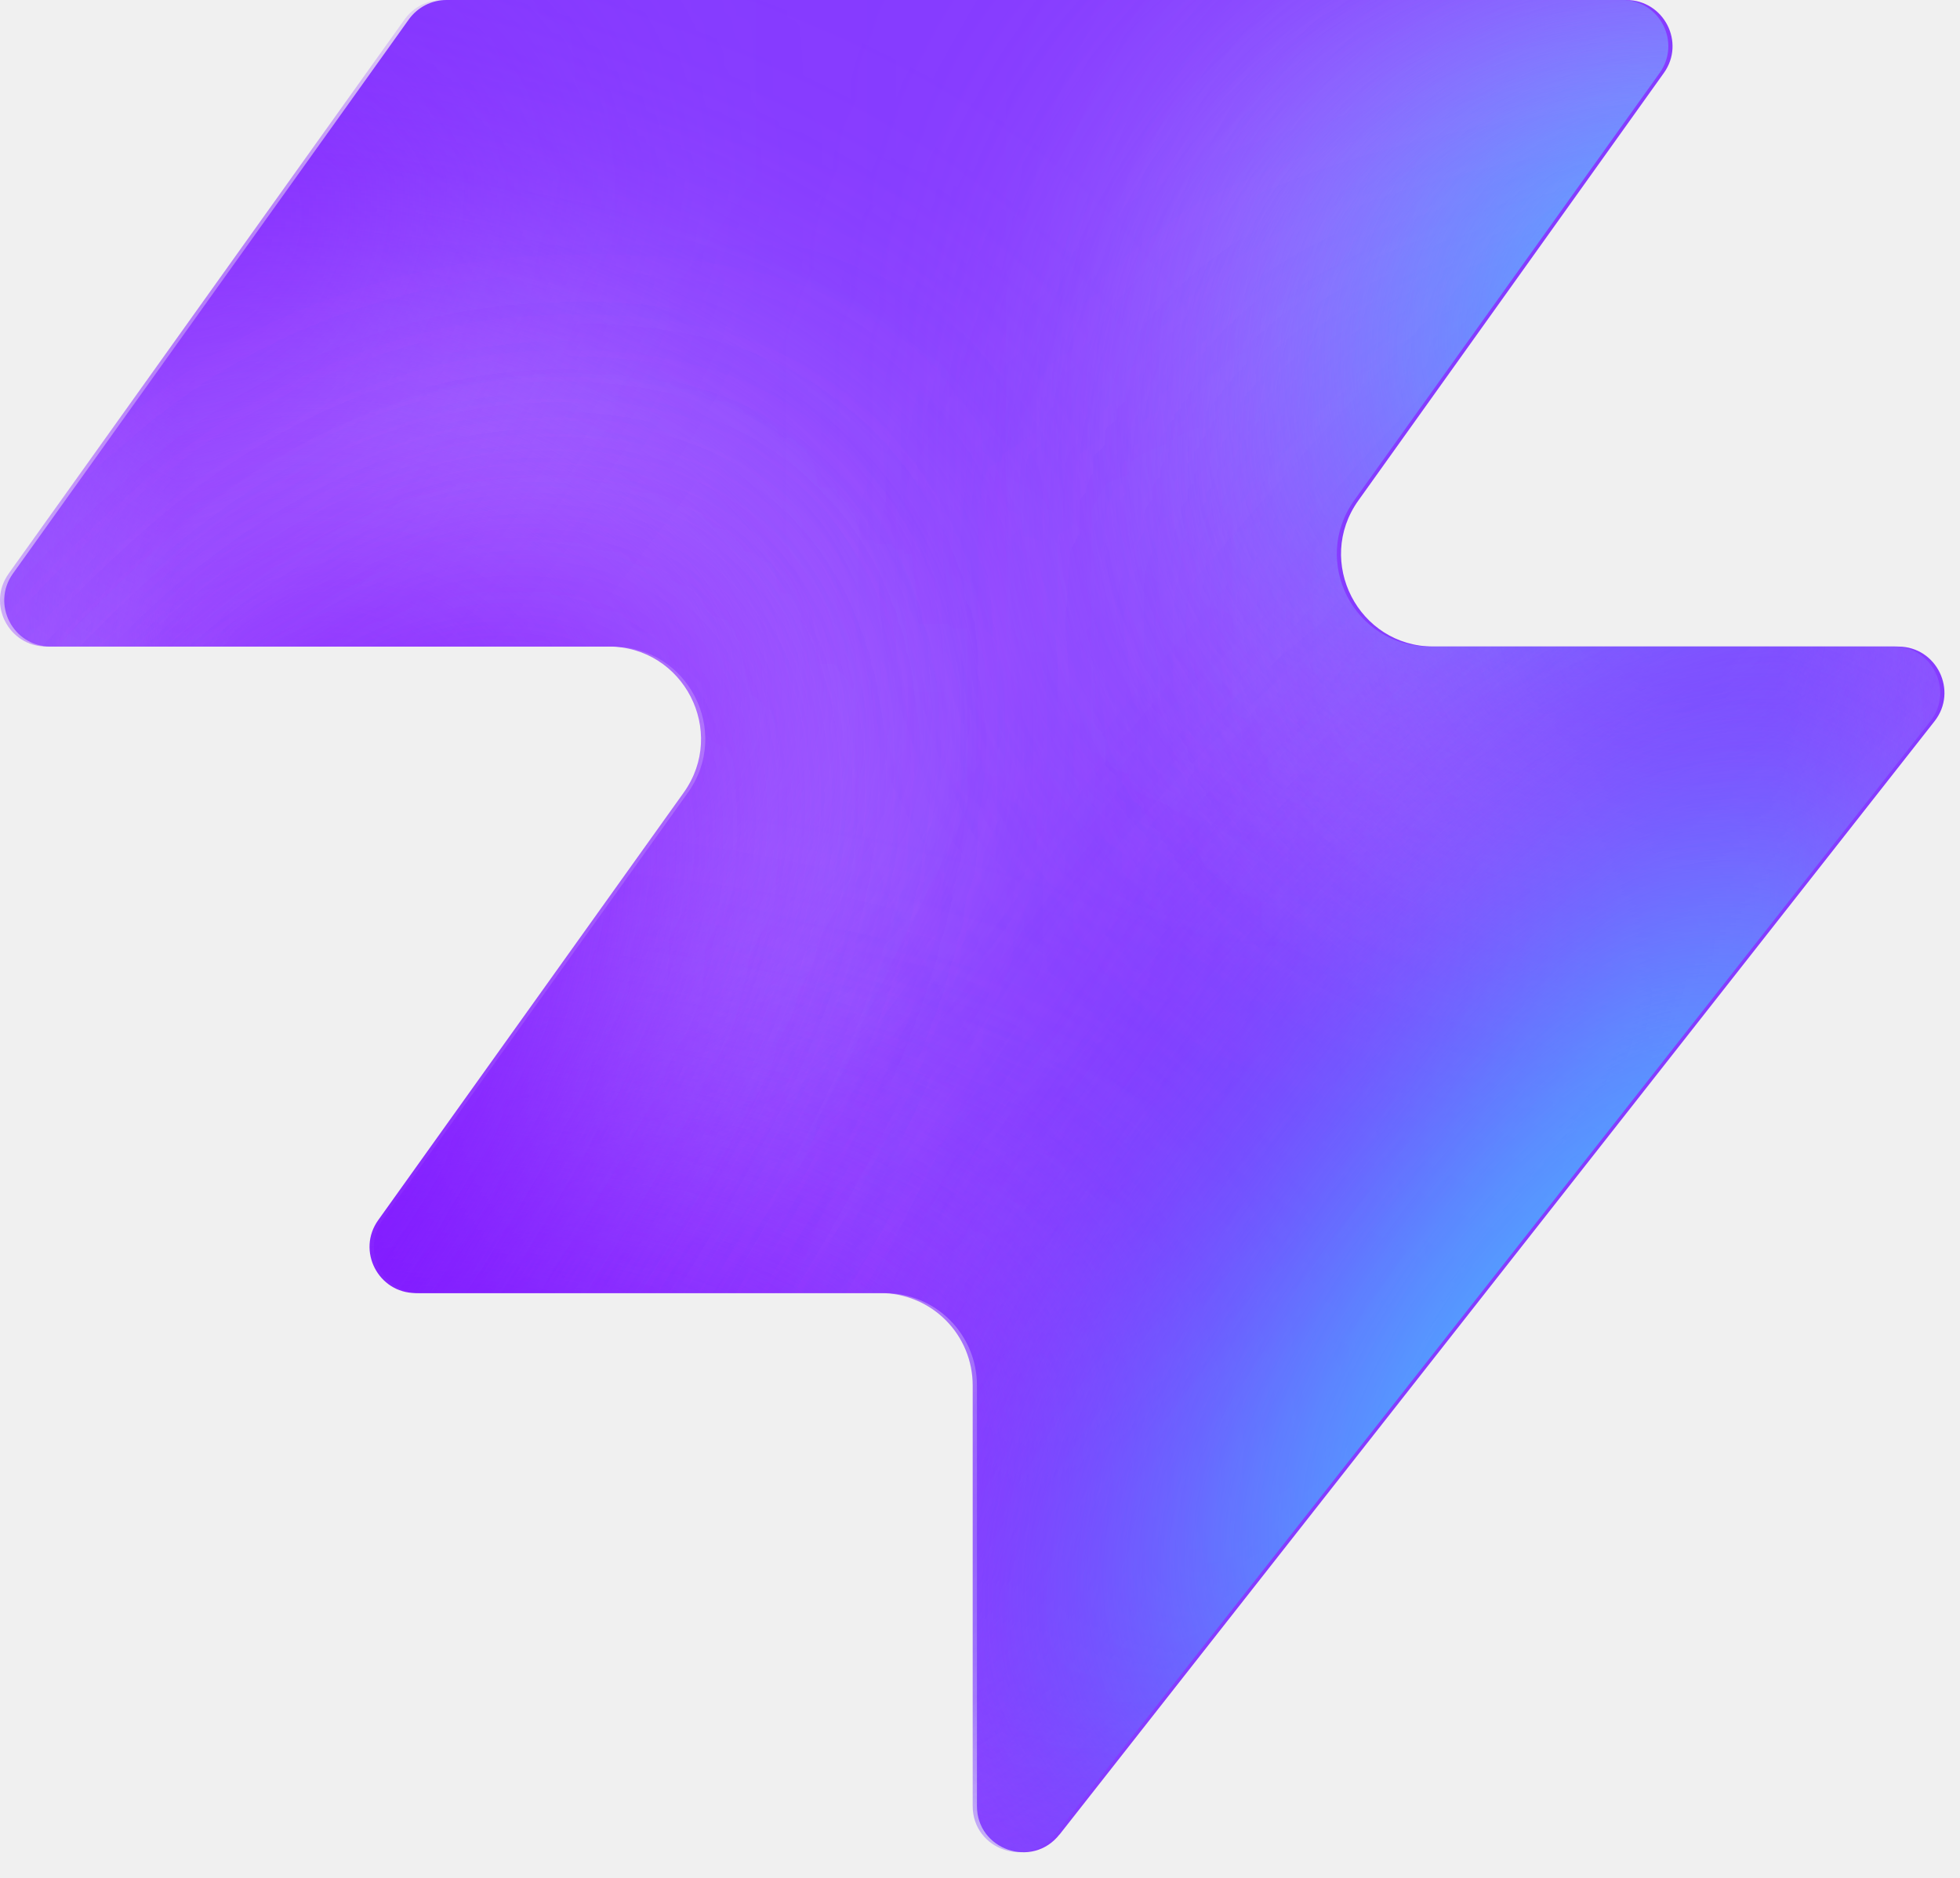
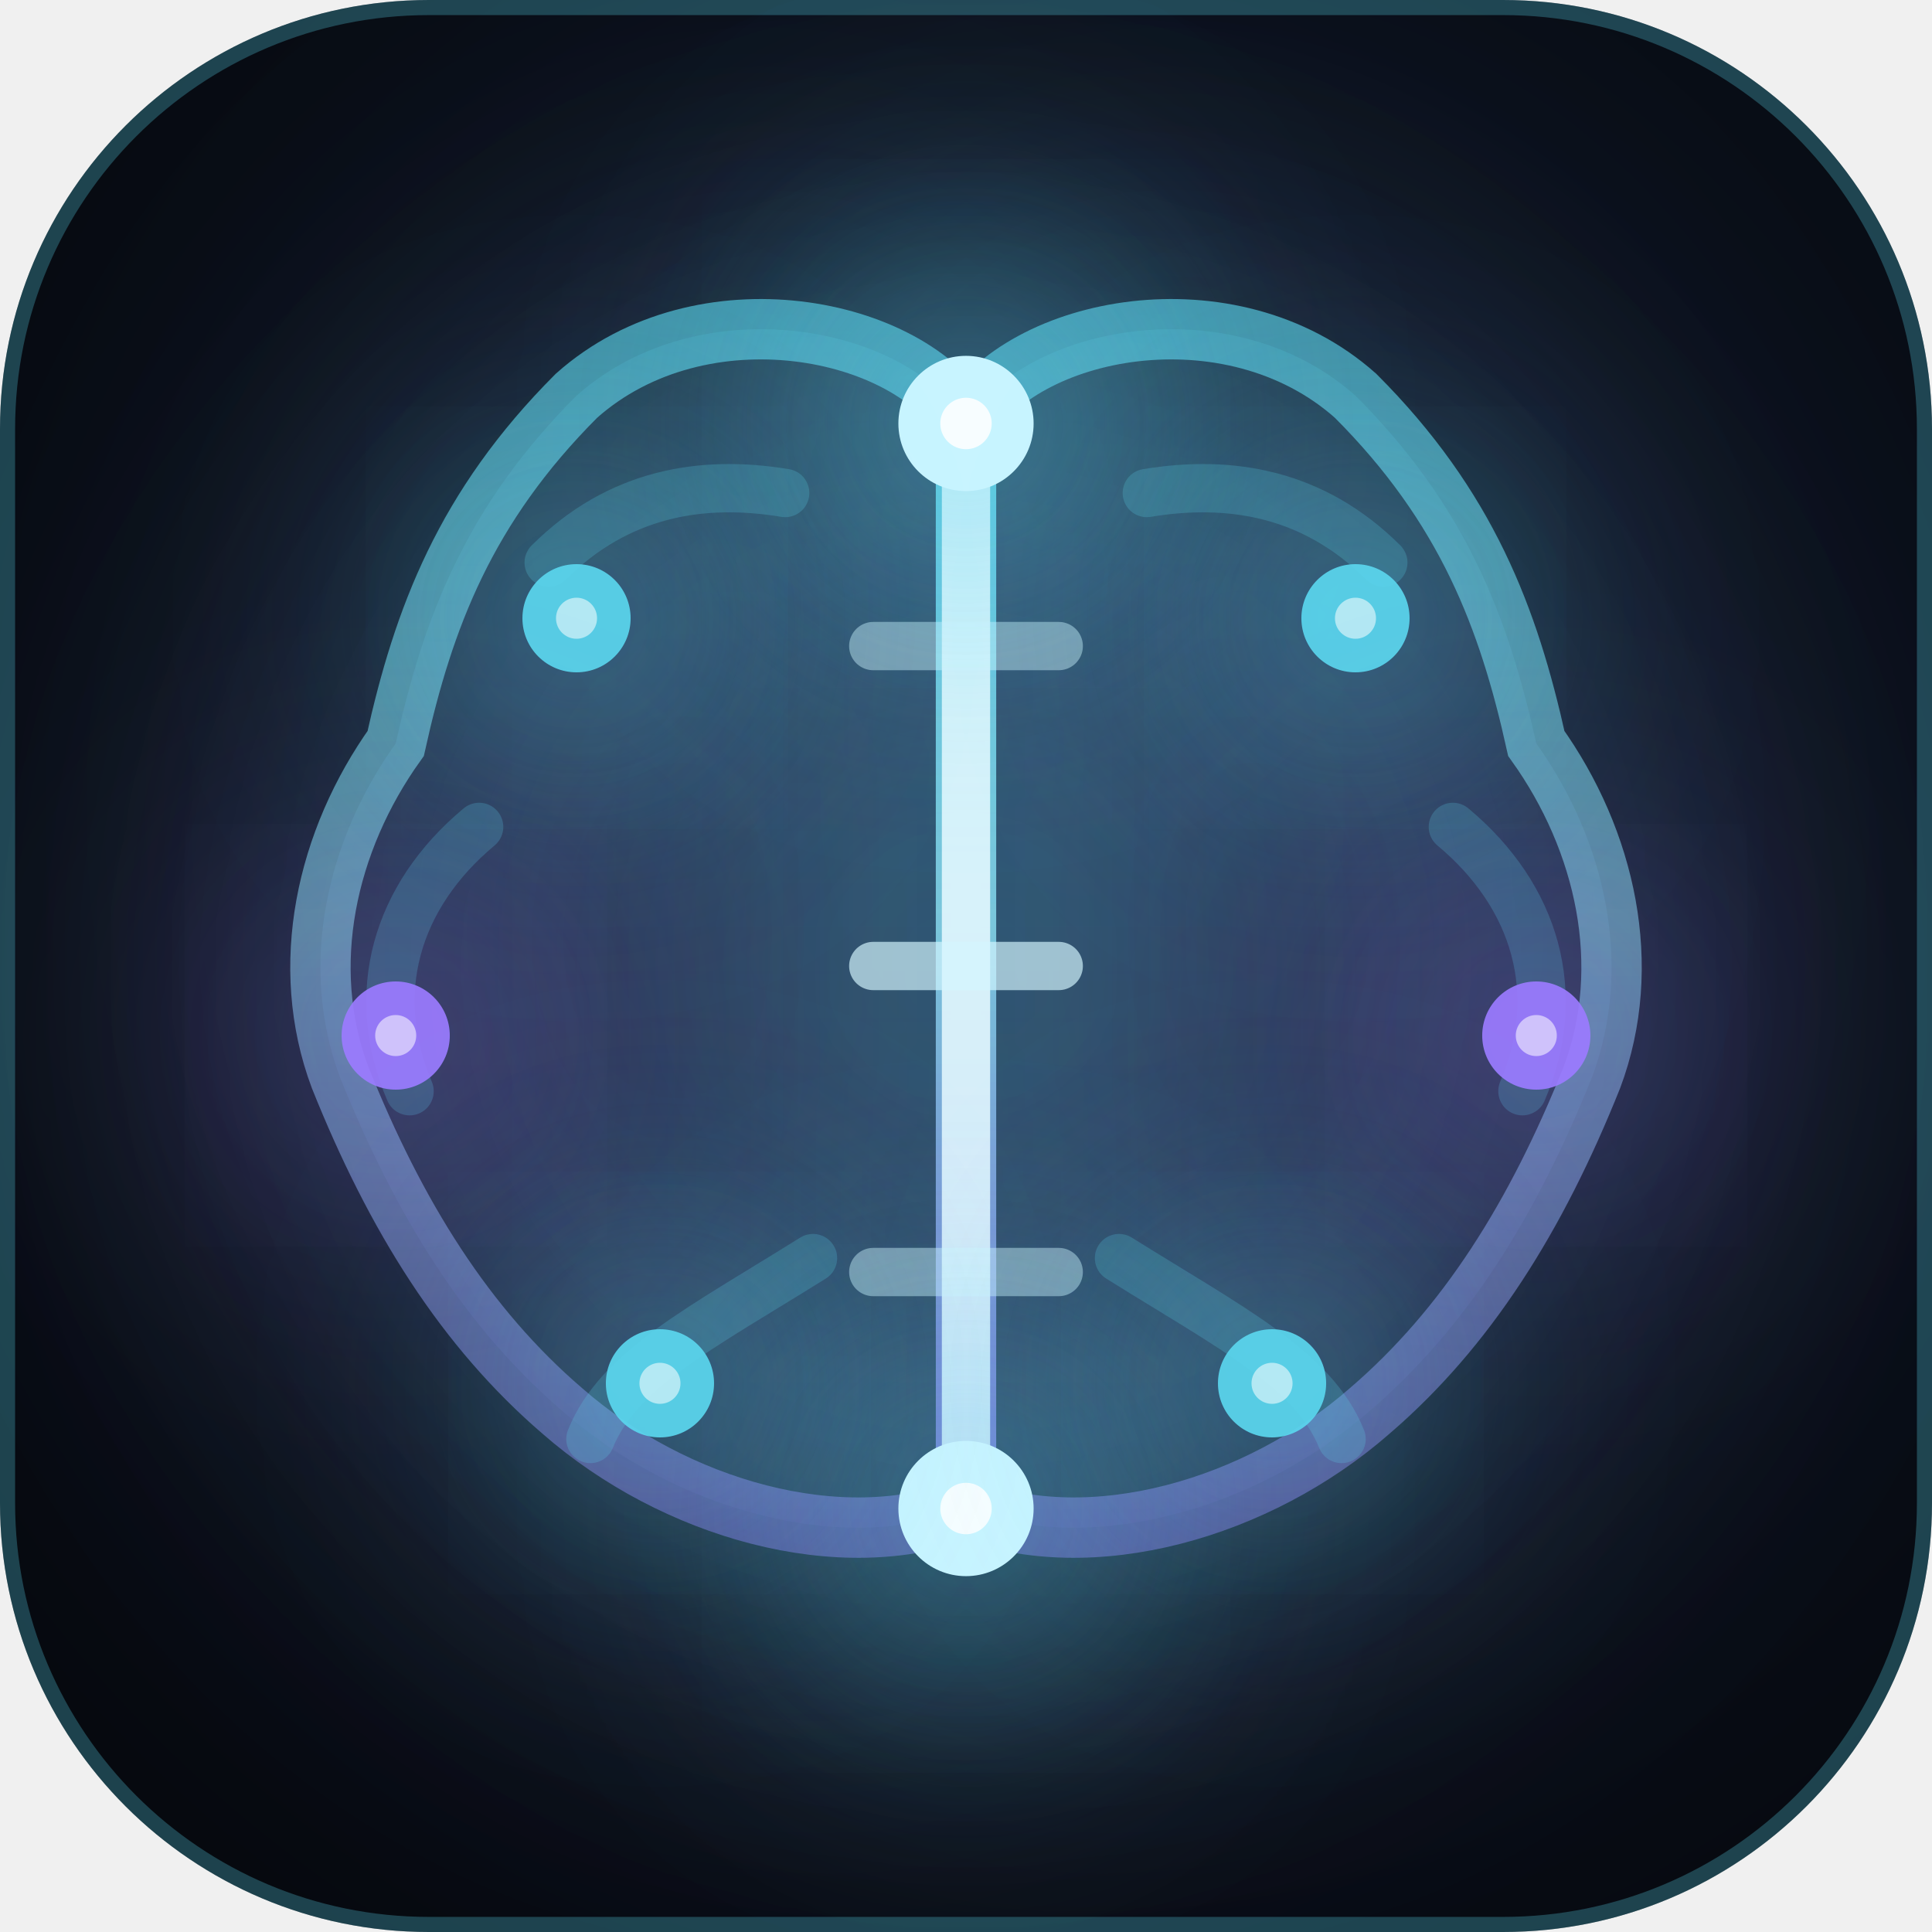
- <svg xmlns="http://www.w3.org/2000/svg" width="48" height="46" fill="none" viewBox="0 0 48 46">
-   <path fill="#863bff" d="M25.946 44.938c-.664.845-2.021.375-2.021-.698V33.937a2.26 2.26 0 0 0-2.262-2.262H10.287c-.92 0-1.456-1.04-.92-1.788l7.48-10.471c1.07-1.497 0-3.578-1.842-3.578H1.237c-.92 0-1.456-1.04-.92-1.788L10.013.474c.214-.297.556-.474.92-.474h28.894c.92 0 1.456 1.04.92 1.788l-7.48 10.471c-1.07 1.498 0 3.579 1.842 3.579h11.377c.943 0 1.473 1.088.89 1.83L25.947 44.94z" style="fill:#863bff;fill:color(display-p3 .525 .23 1);fill-opacity:1" />
-   <mask id="a" width="48" height="46" x="0" y="0" maskUnits="userSpaceOnUse" style="mask-type:alpha">
-     <path fill="#000" d="M25.842 44.938c-.664.844-2.021.375-2.021-.698V33.937a2.26 2.26 0 0 0-2.262-2.262H10.183c-.92 0-1.456-1.04-.92-1.788l7.48-10.471c1.07-1.498 0-3.579-1.842-3.579H1.133c-.92 0-1.456-1.04-.92-1.787L9.91.473c.214-.297.556-.474.92-.474h28.894c.92 0 1.456 1.04.92 1.788l-7.48 10.471c-1.07 1.498 0 3.578 1.842 3.578h11.377c.943 0 1.473 1.088.89 1.832L25.843 44.94z" style="fill:#000;fill-opacity:1" />
-   </mask>
-   <g mask="url(#a)">
-     <g filter="url(#b)">
-       <ellipse cx="5.508" cy="14.704" fill="#ede6ff" rx="5.508" ry="14.704" style="fill:#ede6ff;fill:color(display-p3 .927 .903 1);fill-opacity:1" transform="matrix(.00324 1 1 -.00324 -4.47 31.516)" />
-     </g>
-     <g filter="url(#c)">
-       <ellipse cx="10.399" cy="29.851" fill="#ede6ff" rx="10.399" ry="29.851" style="fill:#ede6ff;fill:color(display-p3 .927 .903 1);fill-opacity:1" transform="matrix(.00324 1 1 -.00324 -39.328 7.883)" />
-     </g>
-     <g filter="url(#d)">
-       <ellipse cx="5.508" cy="30.487" fill="#7e14ff" rx="5.508" ry="30.487" style="fill:#7e14ff;fill:color(display-p3 .492 .077 1);fill-opacity:1" transform="rotate(89.814 -25.913 -14.639)scale(1 -1)" />
-     </g>
-     <g filter="url(#e)">
-       <ellipse cx="5.508" cy="30.599" fill="#7e14ff" rx="5.508" ry="30.599" style="fill:#7e14ff;fill:color(display-p3 .492 .077 1);fill-opacity:1" transform="rotate(89.814 -32.644 -3.334)scale(1 -1)" />
-     </g>
-     <g filter="url(#f)">
-       <ellipse cx="5.508" cy="30.599" fill="#7e14ff" rx="5.508" ry="30.599" style="fill:#7e14ff;fill:color(display-p3 .492 .077 1);fill-opacity:1" transform="matrix(.00324 1 1 -.00324 -34.34 30.47)" />
-     </g>
-     <g filter="url(#g)">
-       <ellipse cx="14.072" cy="22.078" fill="#ede6ff" rx="14.072" ry="22.078" style="fill:#ede6ff;fill:color(display-p3 .927 .903 1);fill-opacity:1" transform="rotate(93.35 24.506 48.493)scale(-1 1)" />
-     </g>
-     <g filter="url(#h)">
-       <ellipse cx="3.47" cy="21.501" fill="#7e14ff" rx="3.47" ry="21.501" style="fill:#7e14ff;fill:color(display-p3 .492 .077 1);fill-opacity:1" transform="rotate(89.009 28.708 47.59)scale(-1 1)" />
-     </g>
-     <g filter="url(#i)">
-       <ellipse cx="3.47" cy="21.501" fill="#7e14ff" rx="3.47" ry="21.501" style="fill:#7e14ff;fill:color(display-p3 .492 .077 1);fill-opacity:1" transform="rotate(89.009 28.708 47.59)scale(-1 1)" />
-     </g>
-     <g filter="url(#j)">
-       <ellipse cx=".387" cy="8.972" fill="#7e14ff" rx="4.407" ry="29.108" style="fill:#7e14ff;fill:color(display-p3 .492 .077 1);fill-opacity:1" transform="rotate(39.51 .387 8.972)" />
-     </g>
-     <g filter="url(#k)">
-       <ellipse cx="47.523" cy="-6.092" fill="#7e14ff" rx="4.407" ry="29.108" style="fill:#7e14ff;fill:color(display-p3 .492 .077 1);fill-opacity:1" transform="rotate(37.892 47.523 -6.092)" />
-     </g>
-     <g filter="url(#l)">
-       <ellipse cx="41.412" cy="6.333" fill="#47bfff" rx="5.971" ry="9.665" style="fill:#47bfff;fill:color(display-p3 .28 .748 1);fill-opacity:1" transform="rotate(37.892 41.412 6.333)" />
-     </g>
-     <g filter="url(#m)">
-       <ellipse cx="-1.879" cy="38.332" fill="#7e14ff" rx="4.407" ry="29.108" style="fill:#7e14ff;fill:color(display-p3 .492 .077 1);fill-opacity:1" transform="rotate(37.892 -1.88 38.332)" />
-     </g>
-     <g filter="url(#n)">
-       <ellipse cx="-1.879" cy="38.332" fill="#7e14ff" rx="4.407" ry="29.108" style="fill:#7e14ff;fill:color(display-p3 .492 .077 1);fill-opacity:1" transform="rotate(37.892 -1.88 38.332)" />
-     </g>
-     <g filter="url(#o)">
-       <ellipse cx="35.651" cy="29.907" fill="#7e14ff" rx="4.407" ry="29.108" style="fill:#7e14ff;fill:color(display-p3 .492 .077 1);fill-opacity:1" transform="rotate(37.892 35.651 29.907)" />
-     </g>
-     <g filter="url(#p)">
-       <ellipse cx="38.418" cy="32.4" fill="#47bfff" rx="5.971" ry="15.297" style="fill:#47bfff;fill:color(display-p3 .28 .748 1);fill-opacity:1" transform="rotate(37.892 38.418 32.4)" />
-     </g>
+ <svg xmlns="http://www.w3.org/2000/svg" viewBox="0 0 32 32" width="32" height="32">
+   <defs>
+     <radialGradient id="bcldrb_bg" cx="56%" cy="42%" r="70%">
+       <stop offset="0%" stop-color="#0e1626" />
+       <stop offset="100%" stop-color="#06090f" />
+     </radialGradient>
+     <filter id="bcldrb_gc" x="-80%" y="-80%" width="260%" height="260%">
+       <feGaussianBlur stdDeviation="2" />
+     </filter>
+     <filter id="bcldrb_gc2" x="-120%" y="-120%" width="340%" height="340%">
+       <feGaussianBlur stdDeviation="3" />
+     </filter>
+     <filter id="bcldrb_gv" x="-80%" y="-80%" width="260%" height="260%">
+       <feGaussianBlur stdDeviation="2.4" />
+     </filter>
+     <filter id="bcldrb_halo" x="-60%" y="-60%" width="220%" height="220%">
+       <feGaussianBlur stdDeviation="1.76" />
+     </filter>
+     <filter id="bcldrb_fiss" x="-200%" y="-30%" width="500%" height="160%">
+       <feGaussianBlur stdDeviation="1.5" />
+     </filter>
+     <clipPath id="bcldrb_clip">
+       <rect width="32" height="32" rx="7.104" ry="7.104" />
+     </clipPath>
+     <linearGradient id="bcldrb_lf" x1="0%" y1="0%" x2="0%" y2="100%">
+       <stop offset="0%" stop-color="#5ad6ee" stop-opacity="0.165" />
+       <stop offset="100%" stop-color="#9b7bff" stop-opacity="0.066" />
+     </linearGradient>
+     <linearGradient id="bcldrb_ls" x1="0%" y1="0%" x2="0%" y2="100%">
+       <stop offset="0%" stop-color="#5ad6ee" stop-opacity="0.62" />
+       <stop offset="50%" stop-color="#93ecff" stop-opacity="0.496" />
+       <stop offset="100%" stop-color="#9b7bff" stop-opacity="0.434" />
+     </linearGradient>
+     <radialGradient id="bcldrb_hg" cx="50%" cy="50%" r="50%">
+       <stop offset="0%" stop-color="#5ad6ee" stop-opacity="0.32" />
+       <stop offset="55%" stop-color="#9b7bff" stop-opacity="0.12" />
+       <stop offset="100%" stop-color="#9b7bff" stop-opacity="0" />
+     </radialGradient>
+   </defs>
+   <g clip-path="url(#bcldrb_clip)">
+     <rect width="32" height="32" fill="url(#bcldrb_bg)" />
+     <rect width="32" height="32" fill="url(#bcldrb_hg)" filter="url(#bcldrb_halo)" opacity="0.85" />
+     <path d="M 16,7.014 C 15.078,5.402 11.622,4.71 9.549,6.554 C 7.706,8.397 7.014,10.24 6.554,12.314 C 5.402,13.926 4.941,16 5.632,17.843 C 6.554,20.147 7.706,21.99 9.318,23.373 C 11.162,24.986 13.926,25.792 16,24.986 Z" fill="url(#bcldrb_lf)" opacity="0.9" />
+     <path d="M 16,7.014 C 16.922,5.402 20.378,4.71 22.451,6.554 C 24.294,8.397 24.986,10.24 25.446,12.314 C 26.598,13.926 27.059,16 26.368,17.843 C 25.446,20.147 24.294,21.99 22.682,23.373 C 20.838,24.986 18.074,25.792 16,24.986 Z" fill="url(#bcldrb_lf)" opacity="0.9" />
+     <path d="M 16,7.014 C 15.078,5.402 11.622,4.71 9.549,6.554 C 7.706,8.397 7.014,10.24 6.554,12.314 C 5.402,13.926 4.941,16 5.632,17.843 C 6.554,20.147 7.706,21.99 9.318,23.373 C 11.162,24.986 13.926,25.792 16,24.986 Z" fill="none" stroke="#5ad6ee" stroke-width="2.5" opacity="0.18" filter="url(#bcldrb_gc2)" />
+     <path d="M 16,7.014 C 16.922,5.402 20.378,4.71 22.451,6.554 C 24.294,8.397 24.986,10.24 25.446,12.314 C 26.598,13.926 27.059,16 26.368,17.843 C 25.446,20.147 24.294,21.99 22.682,23.373 C 20.838,24.986 18.074,25.792 16,24.986 Z" fill="none" stroke="#5ad6ee" stroke-width="2.5" opacity="0.18" filter="url(#bcldrb_gc2)" />
+     <path d="M 16,7.014 C 15.078,5.402 11.622,4.71 9.549,6.554 C 7.706,8.397 7.014,10.24 6.554,12.314 C 5.402,13.926 4.941,16 5.632,17.843 C 6.554,20.147 7.706,21.99 9.318,23.373 C 11.162,24.986 13.926,25.792 16,24.986 Z" fill="none" stroke="url(#bcldrb_ls)" stroke-width="1" />
+     <path d="M 16,7.014 C 16.922,5.402 20.378,4.71 22.451,6.554 C 24.294,8.397 24.986,10.24 25.446,12.314 C 26.598,13.926 27.059,16 26.368,17.843 C 25.446,20.147 24.294,21.99 22.682,23.373 C 20.838,24.986 18.074,25.792 16,24.986 Z" fill="none" stroke="url(#bcldrb_ls)" stroke-width="1" />
+     <path d="M 13.005,8.166 C 11.622,7.936 10.24,8.166 9.088,9.318" fill="none" stroke="#5ad6ee" stroke-width="0.8" opacity="0.22" stroke-linecap="round" />
+     <path d="M 7.936,13.696 C 6.554,14.848 6.093,16.461 6.784,18.074" fill="none" stroke="#5ad6ee" stroke-width="0.8" opacity="0.22" stroke-linecap="round" />
+     <path d="M 13.466,20.838 C 11.622,21.99 10.24,22.682 9.779,23.834" fill="none" stroke="#5ad6ee" stroke-width="0.8" opacity="0.22" stroke-linecap="round" />
+     <path d="M 18.995,8.166 C 20.378,7.936 21.76,8.166 22.912,9.318" fill="none" stroke="#5ad6ee" stroke-width="0.8" opacity="0.22" stroke-linecap="round" />
+     <path d="M 24.064,13.696 C 25.446,14.848 25.907,16.461 25.216,18.074" fill="none" stroke="#5ad6ee" stroke-width="0.8" opacity="0.22" stroke-linecap="round" />
+     <path d="M 18.534,20.838 C 20.378,21.99 21.76,22.682 22.221,23.834" fill="none" stroke="#5ad6ee" stroke-width="0.8" opacity="0.22" stroke-linecap="round" />
+     <line x1="16" y1="7.014" x2="16" y2="24.986" stroke="#93ecff" stroke-width="1.5" opacity="0.55" stroke-linecap="round" filter="url(#bcldrb_fiss)" />
+     <line x1="16" y1="7.014" x2="16" y2="24.986" stroke="#e8f9ff" stroke-width="0.8" stroke-linecap="round" opacity="0.85" />
+     <line x1="14.464" y1="10.701" x2="17.536" y2="10.701" stroke="#93ecff" stroke-width="2" opacity="0.24" stroke-linecap="round" filter="url(#bcldrb_gc)" />
+     <line x1="14.464" y1="10.701" x2="17.536" y2="10.701" stroke="#d4f6ff" stroke-width="0.8" opacity="0.45" stroke-linecap="round" />
+     <line x1="14.464" y1="16" x2="17.536" y2="16" stroke="#93ecff" stroke-width="2" opacity="0.36" stroke-linecap="round" filter="url(#bcldrb_gc)" />
+     <line x1="14.464" y1="16" x2="17.536" y2="16" stroke="#d4f6ff" stroke-width="0.8" opacity="0.675" stroke-linecap="round" />
+     <line x1="14.464" y1="21.069" x2="17.536" y2="21.069" stroke="#93ecff" stroke-width="2" opacity="0.24" stroke-linecap="round" filter="url(#bcldrb_gc)" />
+     <line x1="14.464" y1="21.069" x2="17.536" y2="21.069" stroke="#d4f6ff" stroke-width="0.8" opacity="0.45" stroke-linecap="round" />
+     <circle cx="16" cy="7.014" r="3.584" fill="#5ad6ee" opacity="0.22" filter="url(#bcldrb_gc)" />
+     <circle cx="16" cy="7.014" r="1.68" fill="#5ad6ee" opacity="0.35" filter="url(#bcldrb_gc)" />
+     <circle cx="16" cy="7.014" r="1.12" fill="#c8f4ff" opacity="1" />
+     <circle cx="16" cy="7.014" r="0.426" fill="white" opacity="0.85" />
+     <circle cx="16" cy="24.986" r="3.584" fill="#5ad6ee" opacity="0.22" filter="url(#bcldrb_gc)" />
+     <circle cx="16" cy="24.986" r="1.68" fill="#5ad6ee" opacity="0.35" filter="url(#bcldrb_gc)" />
+     <circle cx="16" cy="24.986" r="1.12" fill="#c8f4ff" opacity="1" />
+     <circle cx="16" cy="24.986" r="0.426" fill="white" opacity="0.85" />
+     <circle cx="9.549" cy="10.24" r="2.867" fill="#5ad6ee" opacity="0.22" filter="url(#bcldrb_gc)" />
+     <circle cx="9.549" cy="10.24" r="1.344" fill="#5ad6ee" opacity="0.35" filter="url(#bcldrb_gc)" />
+     <circle cx="9.549" cy="10.24" r="0.896" fill="#5ad6ee" opacity="0.92" />
+     <circle cx="9.549" cy="10.24" r="0.34" fill="white" opacity="0.55" />
+     <circle cx="6.554" cy="17.152" r="2.867" fill="#9b7bff" opacity="0.22" filter="url(#bcldrb_gv)" />
+     <circle cx="6.554" cy="17.152" r="1.344" fill="#9b7bff" opacity="0.35" filter="url(#bcldrb_gv)" />
+     <circle cx="6.554" cy="17.152" r="0.896" fill="#9b7bff" opacity="0.92" />
+     <circle cx="6.554" cy="17.152" r="0.34" fill="white" opacity="0.55" />
+     <circle cx="10.931" cy="22.912" r="2.867" fill="#5ad6ee" opacity="0.22" filter="url(#bcldrb_gc)" />
+     <circle cx="10.931" cy="22.912" r="1.344" fill="#5ad6ee" opacity="0.35" filter="url(#bcldrb_gc)" />
+     <circle cx="10.931" cy="22.912" r="0.896" fill="#5ad6ee" opacity="0.92" />
+     <circle cx="10.931" cy="22.912" r="0.34" fill="white" opacity="0.55" />
+     <circle cx="22.451" cy="10.24" r="2.867" fill="#5ad6ee" opacity="0.22" filter="url(#bcldrb_gc)" />
+     <circle cx="22.451" cy="10.24" r="1.344" fill="#5ad6ee" opacity="0.35" filter="url(#bcldrb_gc)" />
+     <circle cx="22.451" cy="10.24" r="0.896" fill="#5ad6ee" opacity="0.92" />
+     <circle cx="22.451" cy="10.24" r="0.34" fill="white" opacity="0.55" />
+     <circle cx="25.446" cy="17.152" r="2.867" fill="#9b7bff" opacity="0.22" filter="url(#bcldrb_gv)" />
+     <circle cx="25.446" cy="17.152" r="1.344" fill="#9b7bff" opacity="0.35" filter="url(#bcldrb_gv)" />
+     <circle cx="25.446" cy="17.152" r="0.896" fill="#9b7bff" opacity="0.92" />
+     <circle cx="25.446" cy="17.152" r="0.34" fill="white" opacity="0.55" />
+     <circle cx="21.069" cy="22.912" r="2.867" fill="#5ad6ee" opacity="0.22" filter="url(#bcldrb_gc)" />
+     <circle cx="21.069" cy="22.912" r="1.344" fill="#5ad6ee" opacity="0.35" filter="url(#bcldrb_gc)" />
+     <circle cx="21.069" cy="22.912" r="0.896" fill="#5ad6ee" opacity="0.92" />
+     <circle cx="21.069" cy="22.912" r="0.34" fill="white" opacity="0.55" />
+     <rect width="32" height="32" rx="7.104" ry="7.104" fill="none" stroke="#5ad6ee" stroke-width="0.5" opacity="0.28" />
  </g>
-   <defs>
-     <filter id="b" width="60.045" height="41.654" x="-19.77" y="16.149" color-interpolation-filters="sRGB" filterUnits="userSpaceOnUse">
-       <feFlood flood-opacity="0" result="BackgroundImageFix" />
-       <feBlend in="SourceGraphic" in2="BackgroundImageFix" result="shape" />
-       <feGaussianBlur result="effect1_foregroundBlur_2002_17158" stdDeviation="7.659" />
-     </filter>
-     <filter id="c" width="90.34" height="51.437" x="-54.613" y="-7.533" color-interpolation-filters="sRGB" filterUnits="userSpaceOnUse">
-       <feFlood flood-opacity="0" result="BackgroundImageFix" />
-       <feBlend in="SourceGraphic" in2="BackgroundImageFix" result="shape" />
-       <feGaussianBlur result="effect1_foregroundBlur_2002_17158" stdDeviation="7.659" />
-     </filter>
-     <filter id="d" width="79.355" height="29.4" x="-49.64" y="2.03" color-interpolation-filters="sRGB" filterUnits="userSpaceOnUse">
-       <feFlood flood-opacity="0" result="BackgroundImageFix" />
-       <feBlend in="SourceGraphic" in2="BackgroundImageFix" result="shape" />
-       <feGaussianBlur result="effect1_foregroundBlur_2002_17158" stdDeviation="4.596" />
-     </filter>
-     <filter id="e" width="79.579" height="29.4" x="-45.045" y="20.029" color-interpolation-filters="sRGB" filterUnits="userSpaceOnUse">
-       <feFlood flood-opacity="0" result="BackgroundImageFix" />
-       <feBlend in="SourceGraphic" in2="BackgroundImageFix" result="shape" />
-       <feGaussianBlur result="effect1_foregroundBlur_2002_17158" stdDeviation="4.596" />
-     </filter>
-     <filter id="f" width="79.579" height="29.4" x="-43.513" y="21.178" color-interpolation-filters="sRGB" filterUnits="userSpaceOnUse">
-       <feFlood flood-opacity="0" result="BackgroundImageFix" />
-       <feBlend in="SourceGraphic" in2="BackgroundImageFix" result="shape" />
-       <feGaussianBlur result="effect1_foregroundBlur_2002_17158" stdDeviation="4.596" />
-     </filter>
-     <filter id="g" width="74.749" height="58.852" x="15.756" y="-17.901" color-interpolation-filters="sRGB" filterUnits="userSpaceOnUse">
-       <feFlood flood-opacity="0" result="BackgroundImageFix" />
-       <feBlend in="SourceGraphic" in2="BackgroundImageFix" result="shape" />
-       <feGaussianBlur result="effect1_foregroundBlur_2002_17158" stdDeviation="7.659" />
-     </filter>
-     <filter id="h" width="61.377" height="25.362" x="23.548" y="2.284" color-interpolation-filters="sRGB" filterUnits="userSpaceOnUse">
-       <feFlood flood-opacity="0" result="BackgroundImageFix" />
-       <feBlend in="SourceGraphic" in2="BackgroundImageFix" result="shape" />
-       <feGaussianBlur result="effect1_foregroundBlur_2002_17158" stdDeviation="4.596" />
-     </filter>
-     <filter id="i" width="61.377" height="25.362" x="23.548" y="2.284" color-interpolation-filters="sRGB" filterUnits="userSpaceOnUse">
-       <feFlood flood-opacity="0" result="BackgroundImageFix" />
-       <feBlend in="SourceGraphic" in2="BackgroundImageFix" result="shape" />
-       <feGaussianBlur result="effect1_foregroundBlur_2002_17158" stdDeviation="4.596" />
-     </filter>
-     <filter id="j" width="56.045" height="63.649" x="-27.636" y="-22.853" color-interpolation-filters="sRGB" filterUnits="userSpaceOnUse">
-       <feFlood flood-opacity="0" result="BackgroundImageFix" />
-       <feBlend in="SourceGraphic" in2="BackgroundImageFix" result="shape" />
-       <feGaussianBlur result="effect1_foregroundBlur_2002_17158" stdDeviation="4.596" />
-     </filter>
-     <filter id="k" width="54.814" height="64.646" x="20.116" y="-38.415" color-interpolation-filters="sRGB" filterUnits="userSpaceOnUse">
-       <feFlood flood-opacity="0" result="BackgroundImageFix" />
-       <feBlend in="SourceGraphic" in2="BackgroundImageFix" result="shape" />
-       <feGaussianBlur result="effect1_foregroundBlur_2002_17158" stdDeviation="4.596" />
-     </filter>
-     <filter id="l" width="33.541" height="35.313" x="24.641" y="-11.323" color-interpolation-filters="sRGB" filterUnits="userSpaceOnUse">
-       <feFlood flood-opacity="0" result="BackgroundImageFix" />
-       <feBlend in="SourceGraphic" in2="BackgroundImageFix" result="shape" />
-       <feGaussianBlur result="effect1_foregroundBlur_2002_17158" stdDeviation="4.596" />
-     </filter>
-     <filter id="m" width="54.814" height="64.646" x="-29.286" y="6.009" color-interpolation-filters="sRGB" filterUnits="userSpaceOnUse">
-       <feFlood flood-opacity="0" result="BackgroundImageFix" />
-       <feBlend in="SourceGraphic" in2="BackgroundImageFix" result="shape" />
-       <feGaussianBlur result="effect1_foregroundBlur_2002_17158" stdDeviation="4.596" />
-     </filter>
-     <filter id="n" width="54.814" height="64.646" x="-29.286" y="6.009" color-interpolation-filters="sRGB" filterUnits="userSpaceOnUse">
-       <feFlood flood-opacity="0" result="BackgroundImageFix" />
-       <feBlend in="SourceGraphic" in2="BackgroundImageFix" result="shape" />
-       <feGaussianBlur result="effect1_foregroundBlur_2002_17158" stdDeviation="4.596" />
-     </filter>
-     <filter id="o" width="54.814" height="64.646" x="8.244" y="-2.416" color-interpolation-filters="sRGB" filterUnits="userSpaceOnUse">
-       <feFlood flood-opacity="0" result="BackgroundImageFix" />
-       <feBlend in="SourceGraphic" in2="BackgroundImageFix" result="shape" />
-       <feGaussianBlur result="effect1_foregroundBlur_2002_17158" stdDeviation="4.596" />
-     </filter>
-     <filter id="p" width="39.409" height="43.623" x="18.713" y="10.588" color-interpolation-filters="sRGB" filterUnits="userSpaceOnUse">
-       <feFlood flood-opacity="0" result="BackgroundImageFix" />
-       <feBlend in="SourceGraphic" in2="BackgroundImageFix" result="shape" />
-       <feGaussianBlur result="effect1_foregroundBlur_2002_17158" stdDeviation="4.596" />
-     </filter>
-   </defs>
</svg>
